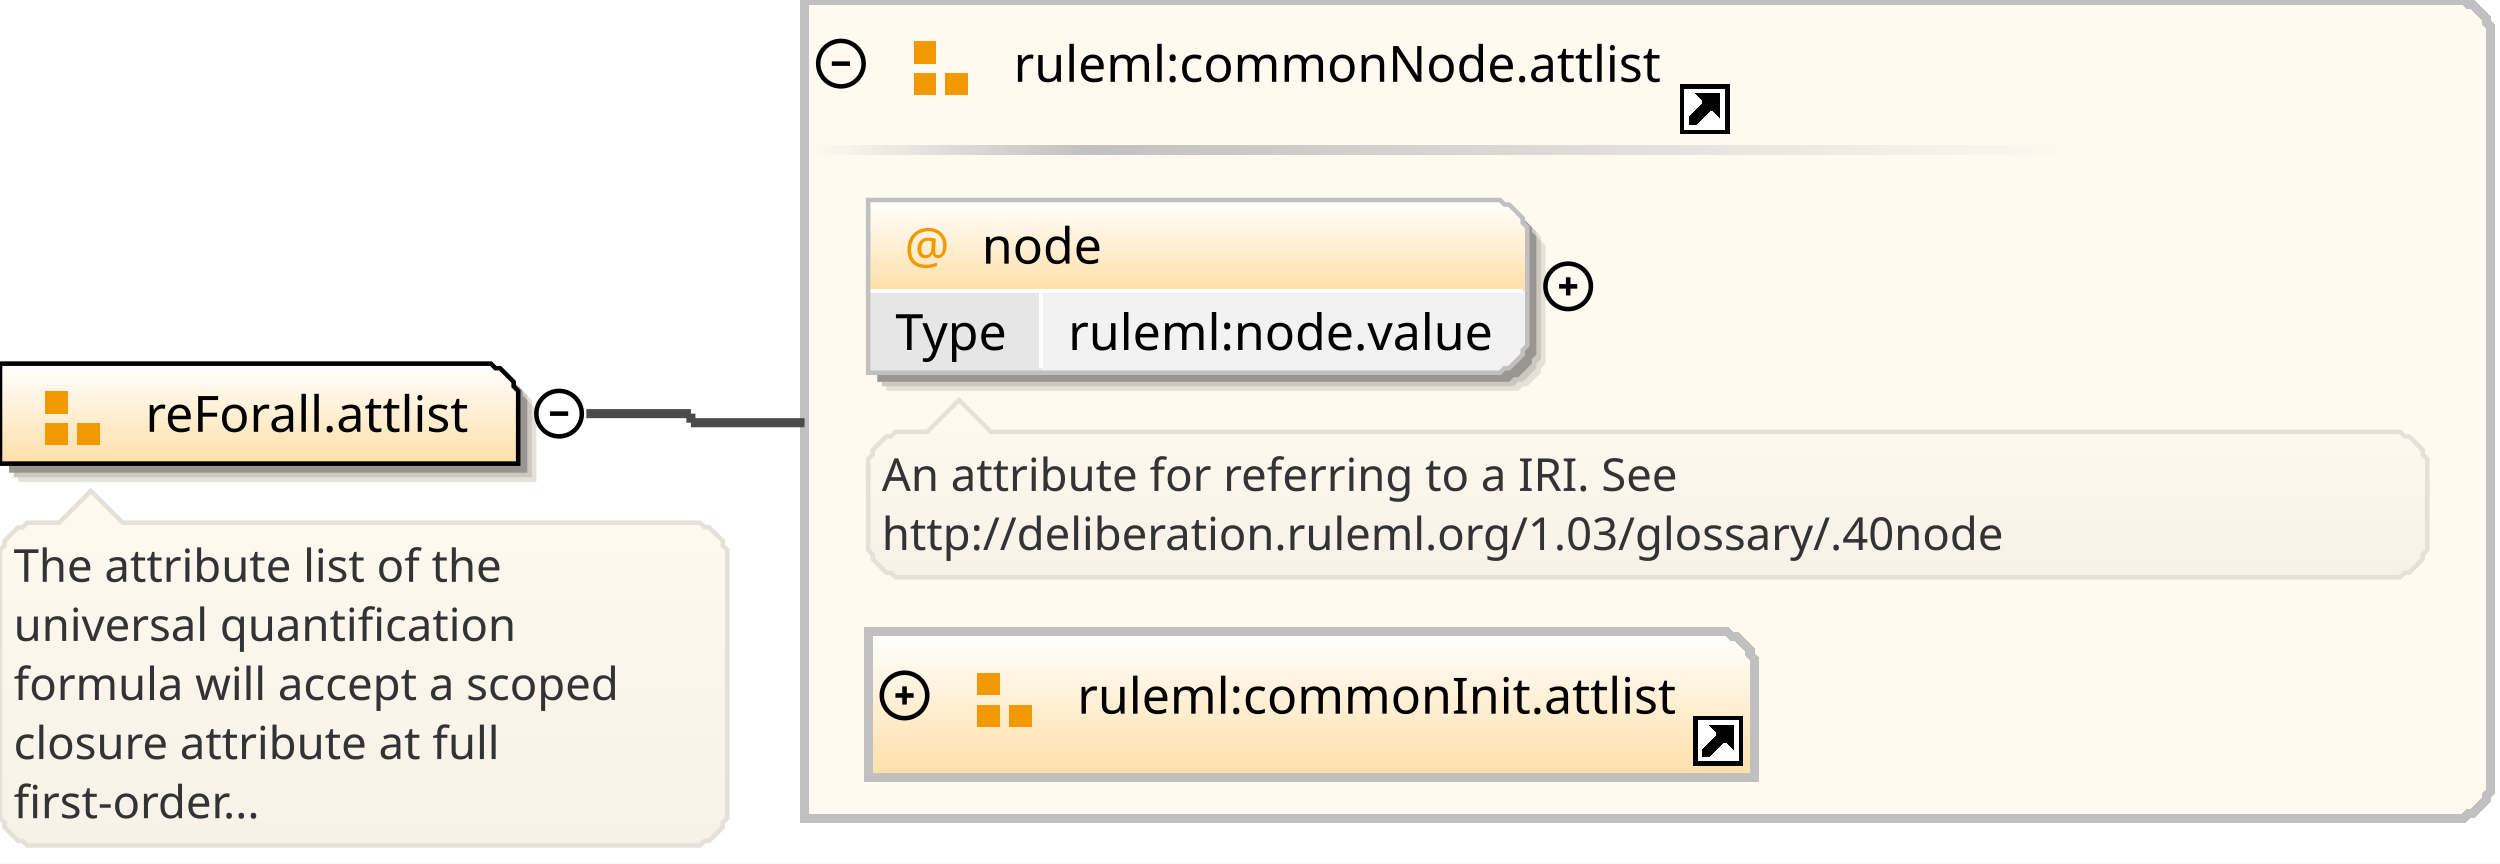
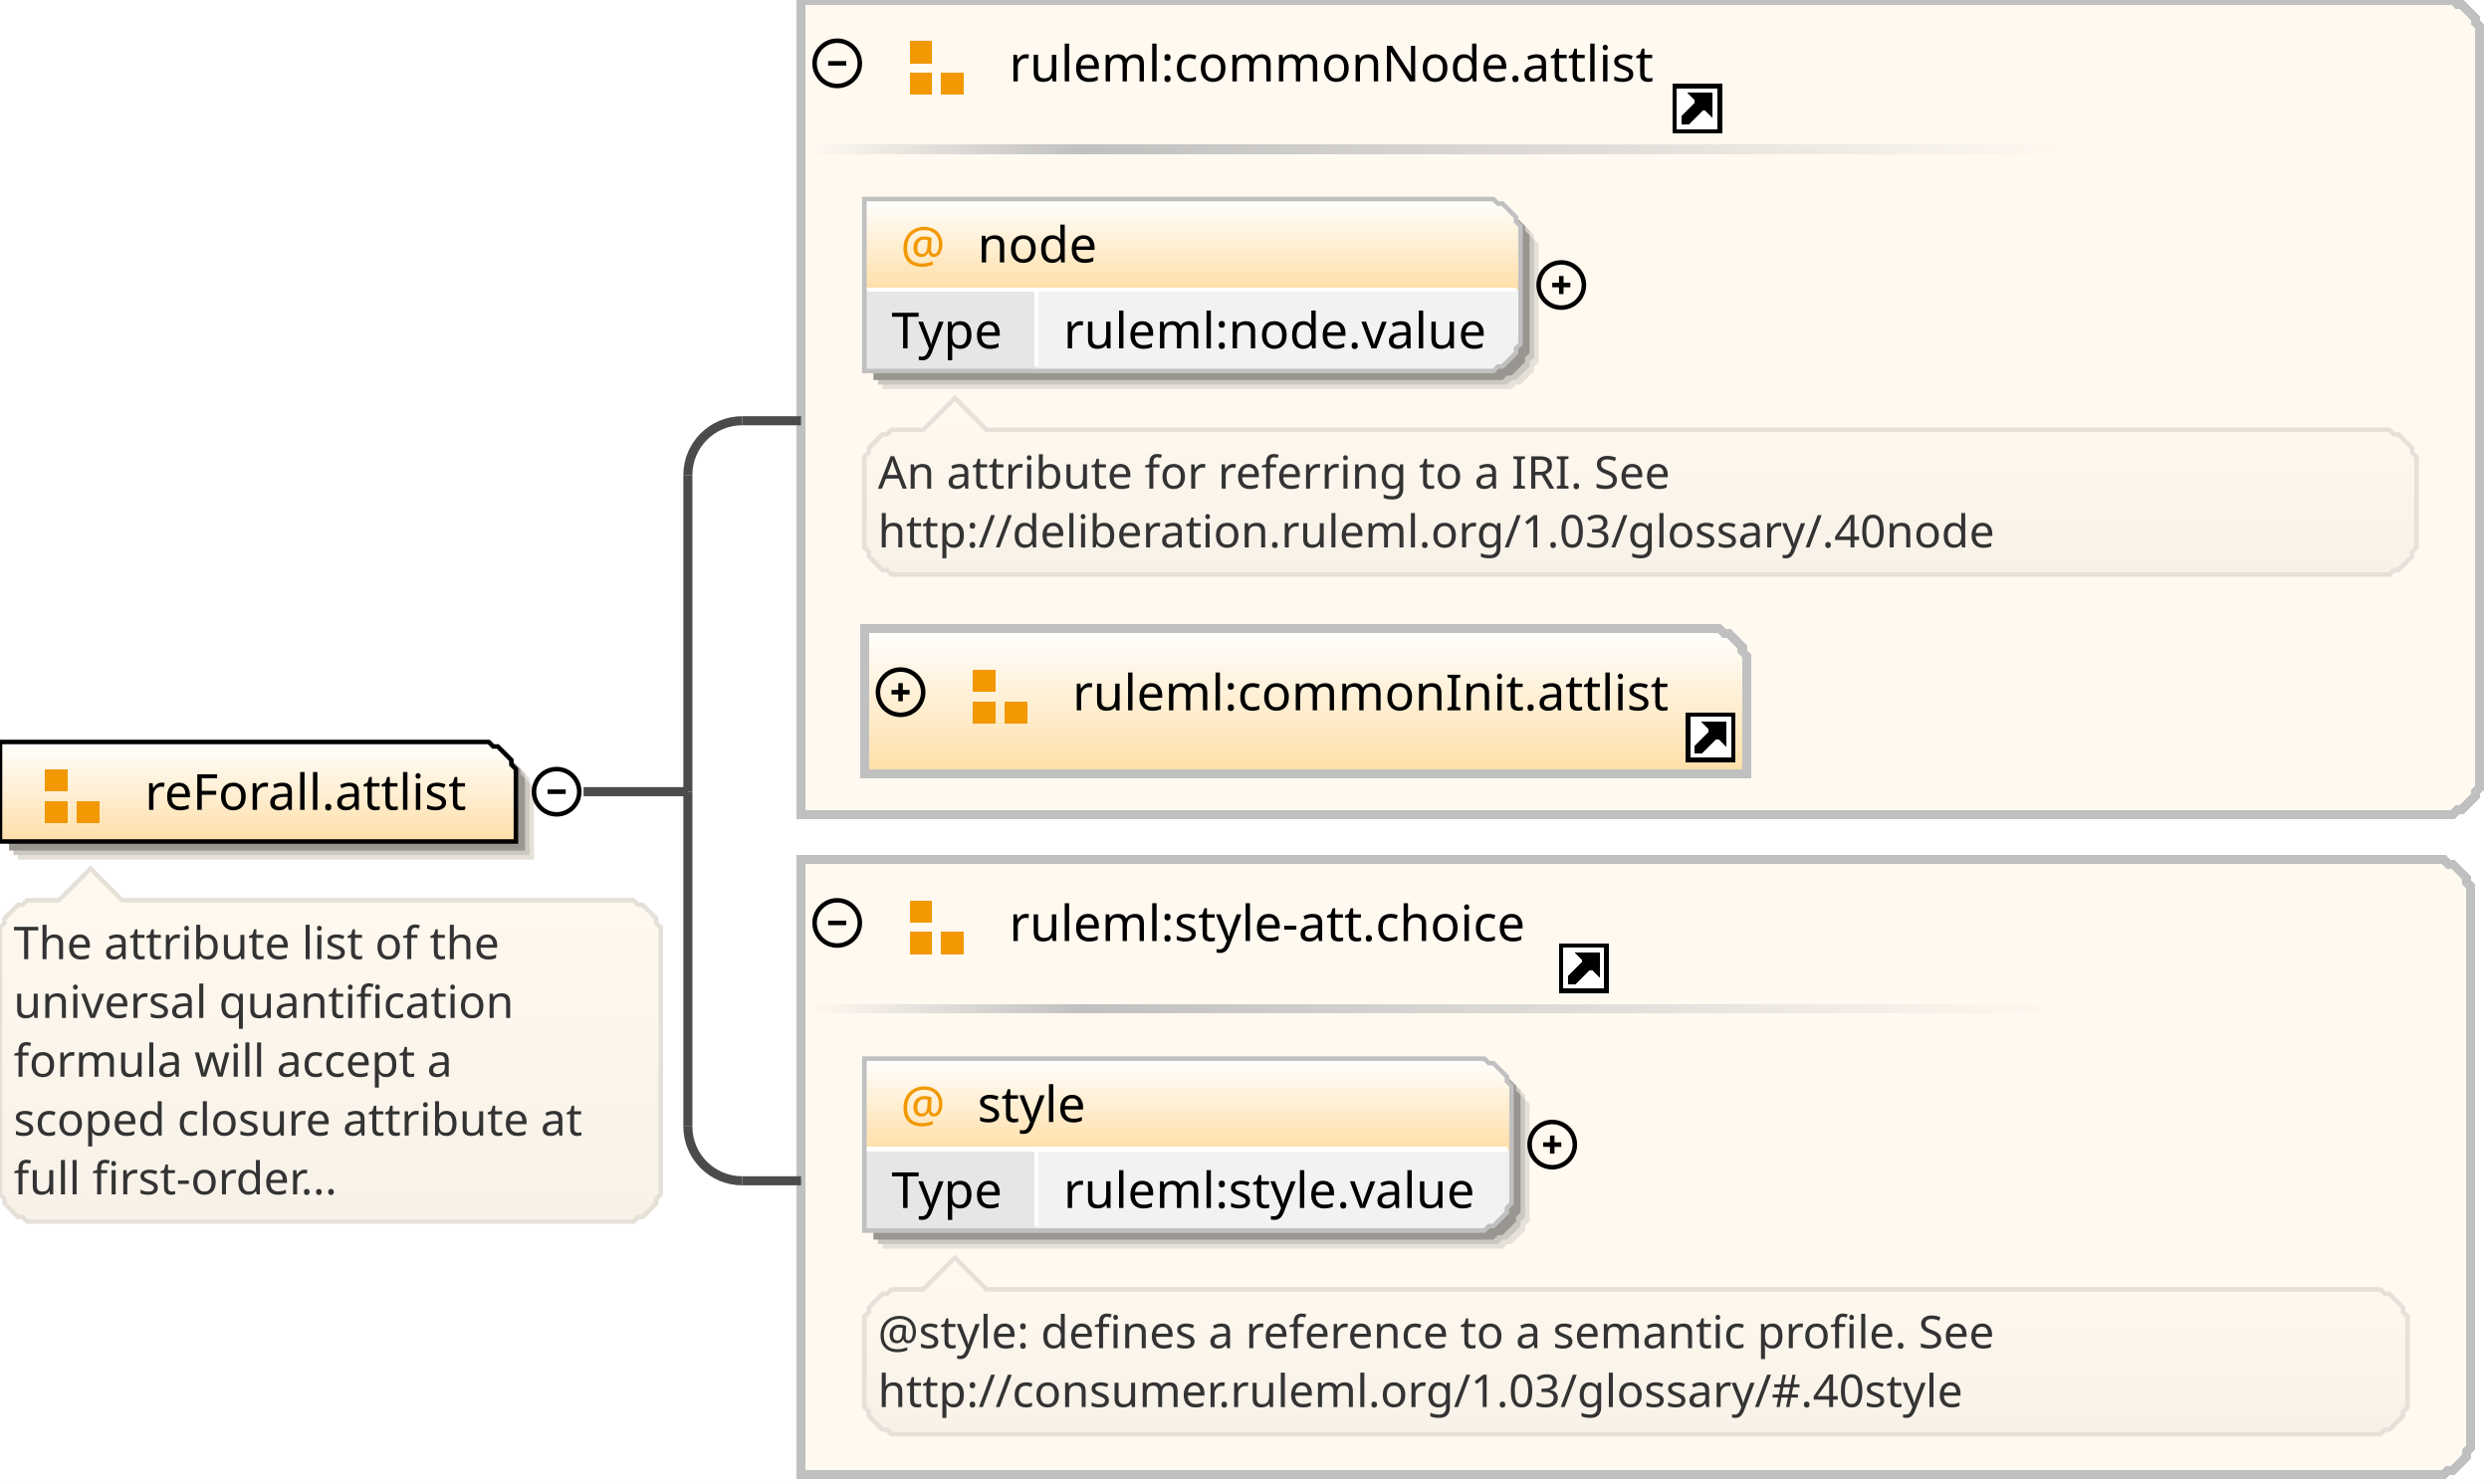
- <svg xmlns="http://www.w3.org/2000/svg" color-interpolation="auto" color-rendering="auto" fill="black" fill-opacity="1" font-family="'Dialog'" font-size="12" font-style="normal" font-weight="normal" height="190" image-rendering="auto" shape-rendering="auto" stroke="black" stroke-dasharray="none" stroke-dashoffset="0" stroke-linecap="square" stroke-linejoin="miter" stroke-miterlimit="10" stroke-opacity="1" stroke-width="1" text-rendering="auto" width="550">
+ <svg xmlns="http://www.w3.org/2000/svg" color-interpolation="auto" color-rendering="auto" fill="black" fill-opacity="1" font-family="'Dialog'" font-size="12" font-style="normal" font-weight="normal" height="328" image-rendering="auto" shape-rendering="auto" stroke="black" stroke-dasharray="none" stroke-dashoffset="0" stroke-linecap="square" stroke-linejoin="miter" stroke-miterlimit="10" stroke-opacity="1" stroke-width="1" text-rendering="auto" width="550">
  <defs id="genericDefs" />
  <g>
    <defs id="defs1">
-       <linearGradient gradientUnits="userSpaceOnUse" id="linearGradient1" spreadMethod="pad" x1="0" x2="0" y1="80" y2="102">
+       <linearGradient gradientUnits="userSpaceOnUse" id="linearGradient1" spreadMethod="pad" x1="0" x2="0" y1="164" y2="186">
        <stop offset="0%" stop-color="white" stop-opacity="1" />
        <stop offset="100%" stop-color="rgb(255,223,168)" stop-opacity="1" />
      </linearGradient>
      <linearGradient gradientUnits="userSpaceOnUse" id="linearGradient2" spreadMethod="pad" x1="239" x2="458" y1="32" y2="32">
        <stop offset="0%" stop-color="silver" stop-opacity="1" />
        <stop offset="100%" stop-color="rgb(255,249,240)" stop-opacity="1" />
      </linearGradient>
      <linearGradient gradientUnits="userSpaceOnUse" id="linearGradient3" spreadMethod="pad" x1="179" x2="239" y1="32" y2="32">
        <stop offset="0%" stop-color="rgb(255,249,240)" stop-opacity="1" />
        <stop offset="100%" stop-color="silver" stop-opacity="1" />
      </linearGradient>
      <linearGradient gradientUnits="userSpaceOnUse" id="linearGradient4" spreadMethod="pad" x1="191" x2="191" y1="44" y2="64">
        <stop offset="0%" stop-color="white" stop-opacity="1" />
        <stop offset="100%" stop-color="rgb(255,223,168)" stop-opacity="1" />
      </linearGradient>
      <linearGradient gradientUnits="userSpaceOnUse" id="linearGradient5" spreadMethod="pad" x1="191" x2="191" y1="88" y2="127">
        <stop offset="0%" stop-color="rgb(255,249,240)" stop-opacity="1" />
        <stop offset="100%" stop-color="rgb(247,241,232)" stop-opacity="1" />
      </linearGradient>
      <linearGradient gradientUnits="userSpaceOnUse" id="linearGradient6" spreadMethod="pad" x1="191" x2="191" y1="139" y2="171">
        <stop offset="0%" stop-color="white" stop-opacity="1" />
        <stop offset="100%" stop-color="rgb(255,223,168)" stop-opacity="1" />
      </linearGradient>
-       <linearGradient gradientUnits="userSpaceOnUse" id="linearGradient7" spreadMethod="pad" x1="0" x2="0" y1="108" y2="186">
+       <linearGradient gradientUnits="userSpaceOnUse" id="linearGradient7" spreadMethod="pad" x1="239" x2="456" y1="222" y2="222">
+         <stop offset="0%" stop-color="silver" stop-opacity="1" />
+         <stop offset="100%" stop-color="rgb(255,249,240)" stop-opacity="1" />
+       </linearGradient>
+       <linearGradient gradientUnits="userSpaceOnUse" id="linearGradient8" spreadMethod="pad" x1="179" x2="239" y1="222" y2="222">
+         <stop offset="0%" stop-color="rgb(255,249,240)" stop-opacity="1" />
+         <stop offset="100%" stop-color="silver" stop-opacity="1" />
+       </linearGradient>
+       <linearGradient gradientUnits="userSpaceOnUse" id="linearGradient9" spreadMethod="pad" x1="191" x2="191" y1="234" y2="254">
+         <stop offset="0%" stop-color="white" stop-opacity="1" />
+         <stop offset="100%" stop-color="rgb(255,223,168)" stop-opacity="1" />
+       </linearGradient>
+       <linearGradient gradientUnits="userSpaceOnUse" id="linearGradient10" spreadMethod="pad" x1="191" x2="191" y1="278" y2="317">
+         <stop offset="0%" stop-color="rgb(255,249,240)" stop-opacity="1" />
+         <stop offset="100%" stop-color="rgb(247,241,232)" stop-opacity="1" />
+       </linearGradient>
+       <linearGradient gradientUnits="userSpaceOnUse" id="linearGradient11" spreadMethod="pad" x1="0" x2="0" y1="192" y2="270">
        <stop offset="0%" stop-color="rgb(255,249,240)" stop-opacity="1" />
        <stop offset="100%" stop-color="rgb(247,241,232)" stop-opacity="1" />
      </linearGradient>
      <clipPath clipPathUnits="userSpaceOnUse" id="clipPath1">
-         <path d="M0 0 L550 0 L550 190 L0 190 L0 0 Z" />
+         <path d="M0 0 L550 0 L550 328 L0 328 L0 0 Z" />
      </clipPath>
    </defs>
    <g fill="white" stroke="white" text-rendering="geometricPrecision">
-       <rect clip-path="url(#clipPath1)" height="190" stroke="none" width="550" x="0" y="0" />
+       <rect clip-path="url(#clipPath1)" height="328" stroke="none" width="550" x="0" y="0" />
    </g>
    <g fill="rgb(229,224,216)" font-family="sans-serif" font-size="11" stroke="rgb(229,224,216)" text-rendering="geometricPrecision">
-       <polygon clip-path="url(#clipPath1)" points=" 4 84 112 84 113 85 114 85 115 86 116 87 117 88 117 89 118 90 118 106 4 106" stroke="none" />
-       <polygon clip-path="url(#clipPath1)" fill="rgb(204,199,192)" points=" 3 83 111 83 112 84 113 84 114 85 115 86 116 87 116 88 117 89 117 105 3 105" stroke="none" />
-       <polygon clip-path="url(#clipPath1)" fill="rgb(153,149,144)" points=" 2 82 110 82 111 83 112 83 113 84 114 85 115 86 115 87 116 88 116 104 2 104" stroke="none" />
-       <polygon clip-path="url(#clipPath1)" fill="url(#linearGradient1)" points=" 0 80 108 80 109 81 110 81 111 82 112 83 113 84 113 85 114 86 114 102 0 102" shape-rendering="crispEdges" stroke="none" />
-       <polygon clip-path="url(#clipPath1)" fill="none" points=" 0 80 108 80 109 81 110 81 111 82 112 83 113 84 113 85 114 86 114 102 0 102" stroke="black" stroke-linecap="butt" />
+       <polygon clip-path="url(#clipPath1)" points=" 4 168 112 168 113 169 114 169 115 170 116 171 117 172 117 173 118 174 118 190 4 190" stroke="none" />
+       <polygon clip-path="url(#clipPath1)" fill="rgb(204,199,192)" points=" 3 167 111 167 112 168 113 168 114 169 115 170 116 171 116 172 117 173 117 189 3 189" stroke="none" />
+       <polygon clip-path="url(#clipPath1)" fill="rgb(153,149,144)" points=" 2 166 110 166 111 167 112 167 113 168 114 169 115 170 115 171 116 172 116 188 2 188" stroke="none" />
+       <polygon clip-path="url(#clipPath1)" fill="url(#linearGradient1)" points=" 0 164 108 164 109 165 110 165 111 166 112 167 113 168 113 169 114 170 114 186 0 186" shape-rendering="crispEdges" stroke="none" />
+       <polygon clip-path="url(#clipPath1)" fill="none" points=" 0 164 108 164 109 165 110 165 111 166 112 167 113 168 113 169 114 170 114 186 0 186" stroke="black" stroke-linecap="butt" />
    </g>
    <g fill="rgb(242,152,0)" font-family="sans-serif" font-size="11" shape-rendering="crispEdges" stroke="rgb(242,152,0)" stroke-linecap="butt" text-rendering="geometricPrecision">
-       <rect clip-path="url(#clipPath1)" height="5" stroke="none" width="5" x="10" y="86" />
-       <rect clip-path="url(#clipPath1)" height="5" stroke="none" width="5" x="10" y="93" />
-       <rect clip-path="url(#clipPath1)" height="5" stroke="none" width="5" x="17" y="93" />
-       <text clip-path="url(#clipPath1)" fill="black" stroke="none" x="32" xml:space="preserve" y="95">reForall.attlist</text>
-       <circle clip-path="url(#clipPath1)" cx="123" cy="91" fill="none" r="5" shape-rendering="auto" stroke="black" />
-       <line clip-path="url(#clipPath1)" fill="none" shape-rendering="auto" stroke="black" x1="121" x2="125" y1="91" y2="91" />
+       <rect clip-path="url(#clipPath1)" height="5" stroke="none" width="5" x="10" y="170" />
+       <rect clip-path="url(#clipPath1)" height="5" stroke="none" width="5" x="10" y="177" />
+       <rect clip-path="url(#clipPath1)" height="5" stroke="none" width="5" x="17" y="177" />
+       <text clip-path="url(#clipPath1)" fill="black" stroke="none" x="32" xml:space="preserve" y="179">reForall.attlist</text>
+       <circle clip-path="url(#clipPath1)" cx="123" cy="175" fill="none" r="5" shape-rendering="auto" stroke="black" />
+       <line clip-path="url(#clipPath1)" fill="none" shape-rendering="auto" stroke="black" x1="121" x2="125" y1="175" y2="175" />
      <polygon clip-path="url(#clipPath1)" fill="rgb(255,249,240)" points=" 177 0 542 0 543 1 544 1 545 2 546 3 547 4 547 5 548 6 548 174 547 175 547 176 546 177 545 178 544 179 543 179 542 180 177 180" stroke="none" stroke-width="2" />
      <polygon clip-path="url(#clipPath1)" fill="none" points=" 177 0 542 0 543 1 544 1 545 2 546 3 547 4 547 5 548 6 548 174 547 175 547 176 546 177 545 178 544 179 543 179 542 180 177 180" stroke="silver" stroke-width="2" />
      <rect clip-path="url(#clipPath1)" fill="url(#linearGradient2)" height="2" stroke="none" stroke-width="2" width="219" x="239" y="32" />
      <rect clip-path="url(#clipPath1)" fill="url(#linearGradient3)" height="2" stroke="none" stroke-width="2" width="60" x="179" y="32" />
      <rect clip-path="url(#clipPath1)" height="5" stroke="none" width="5" x="201" y="9" />
      <rect clip-path="url(#clipPath1)" height="5" stroke="none" width="5" x="201" y="16" />
      <rect clip-path="url(#clipPath1)" height="5" stroke="none" width="5" x="208" y="16" />
      <text clip-path="url(#clipPath1)" fill="black" stroke="none" x="223" xml:space="preserve" y="18">ruleml:commonNode.attlist</text>
      <rect clip-path="url(#clipPath1)" fill="white" height="10" stroke="none" width="10" x="370" y="19" />
      <polygon clip-path="url(#clipPath1)" fill="none" points=" 372 27 372 26 375 23 375 22 374 21 378 21 378 25 377 24 376 24 373 27" stroke="black" />
      <polygon clip-path="url(#clipPath1)" fill="black" points=" 372 27 372 26 375 23 375 22 374 21 378 21 378 25 377 24 376 24 373 27" stroke="none" />
      <rect clip-path="url(#clipPath1)" fill="none" height="10" stroke="black" width="10" x="370" y="19" />
      <circle clip-path="url(#clipPath1)" cx="185" cy="14" fill="none" r="5" shape-rendering="auto" stroke="black" />
      <line clip-path="url(#clipPath1)" fill="none" shape-rendering="auto" stroke="black" x1="183" x2="187" y1="14" y2="14" />
      <polygon clip-path="url(#clipPath1)" fill="rgb(229,224,216)" points=" 195 48 334 48 335 49 336 49 337 50 338 51 339 52 339 53 340 54 340 80 339 81 339 82 338 83 337 84 336 85 335 85 334 86 195 86" shape-rendering="auto" stroke="none" />
      <polygon clip-path="url(#clipPath1)" fill="rgb(204,199,192)" points=" 194 47 333 47 334 48 335 48 336 49 337 50 338 51 338 52 339 53 339 79 338 80 338 81 337 82 336 83 335 84 334 84 333 85 194 85" shape-rendering="auto" stroke="none" />
      <polygon clip-path="url(#clipPath1)" fill="rgb(153,149,144)" points=" 193 46 332 46 333 47 334 47 335 48 336 49 337 50 337 51 338 52 338 78 337 79 337 80 336 81 335 82 334 83 333 83 332 84 193 84" shape-rendering="auto" stroke="none" />
      <polygon clip-path="url(#clipPath1)" fill="url(#linearGradient4)" points=" 191 44 330 44 331 45 332 45 333 46 334 47 335 48 335 49 336 50 336 64 335 64 335 64 334 64 333 64 332 64 331 64 330 64 191 64" stroke="none" />
      <polygon clip-path="url(#clipPath1)" fill="rgb(230,230,230)" points=" 191 64 229 64 229 64 229 64 229 64 229 64 229 64 229 64 229 64 229 76 229 77 229 78 229 79 229 80 229 81 229 81 229 82 191 82" stroke="none" />
      <polygon clip-path="url(#clipPath1)" fill="rgb(242,242,242)" points=" 229 64 330 64 331 64 332 64 333 64 334 64 335 64 335 64 336 64 336 76 335 77 335 78 334 79 333 80 332 81 331 81 330 82 229 82" stroke="none" />
      <line clip-path="url(#clipPath1)" fill="none" stroke="white" x1="191" x2="335" y1="64" y2="64" />
      <text clip-path="url(#clipPath1)" fill="black" stroke="none" x="197" xml:space="preserve" y="77">Type</text>
      <text clip-path="url(#clipPath1)" fill="black" stroke="none" x="235" xml:space="preserve" y="77">ruleml:node.value</text>
      <line clip-path="url(#clipPath1)" fill="none" stroke="white" x1="229" x2="229" y1="64" y2="81" />
      <polygon clip-path="url(#clipPath1)" fill="none" points=" 191 44 330 44 331 45 332 45 333 46 334 47 335 48 335 49 336 50 336 76 335 77 335 78 334 79 333 80 332 81 331 81 330 82 191 82" shape-rendering="auto" stroke="silver" />
      <text clip-path="url(#clipPath1)" stroke="none" x="199" xml:space="preserve" y="58">@</text>
      <text clip-path="url(#clipPath1)" fill="black" stroke="none" x="216" xml:space="preserve" y="58">node</text>
      <circle clip-path="url(#clipPath1)" cx="345" cy="63" fill="none" r="5" shape-rendering="auto" stroke="black" />
      <line clip-path="url(#clipPath1)" fill="none" shape-rendering="auto" stroke="black" x1="343" x2="347" y1="63" y2="63" />
      <line clip-path="url(#clipPath1)" fill="none" shape-rendering="auto" stroke="black" x1="345" x2="345" y1="61" y2="65" />
      <polygon clip-path="url(#clipPath1)" fill="url(#linearGradient5)" points=" 191 101 192 100 192 99 193 98 194 97 195 96 196 96 197 95 204 95 211 88 218 95 528 95 529 96 530 96 531 97 532 98 533 99 533 100 534 101 534 121 533 122 533 123 532 124 531 125 530 126 529 126 528 127 197 127 196 126 195 126 194 125 193 124 192 123 192 122 191 121" stroke="none" />
      <polygon clip-path="url(#clipPath1)" fill="none" points=" 191 101 192 100 192 99 193 98 194 97 195 96 196 96 197 95 204 95 211 88 218 95 528 95 529 96 530 96 531 97 532 98 533 99 533 100 534 101 534 121 533 122 533 123 532 124 531 125 530 126 529 126 528 127 197 127 196 126 195 126 194 125 193 124 192 123 192 122 191 121" shape-rendering="auto" stroke="rgb(229,224,216)" />
      <text clip-path="url(#clipPath1)" fill="rgb(51,51,51)" font-size="10" stroke="none" x="194" xml:space="preserve" y="108">An attribute for referring to a IRI. See </text>
      <text clip-path="url(#clipPath1)" fill="rgb(51,51,51)" font-size="10" stroke="none" x="194" xml:space="preserve" y="121">http://deliberation.ruleml.org/1.03/glossary/.40node</text>
      <polygon clip-path="url(#clipPath1)" fill="url(#linearGradient6)" points=" 191 139 380 139 381 140 382 140 383 141 384 142 385 143 385 144 386 145 386 171 191 171" stroke="none" stroke-width="2" />
      <polygon clip-path="url(#clipPath1)" fill="none" points=" 191 139 380 139 381 140 382 140 383 141 384 142 385 143 385 144 386 145 386 171 191 171" stroke="silver" stroke-width="2" />
      <rect clip-path="url(#clipPath1)" height="5" stroke="none" width="5" x="215" y="148" />
      <rect clip-path="url(#clipPath1)" height="5" stroke="none" width="5" x="215" y="155" />
      <rect clip-path="url(#clipPath1)" height="5" stroke="none" width="5" x="222" y="155" />
      <text clip-path="url(#clipPath1)" fill="black" stroke="none" x="237" xml:space="preserve" y="157">ruleml:commonInit.attlist</text>
      <rect clip-path="url(#clipPath1)" fill="white" height="10" stroke="none" width="10" x="373" y="158" />
      <polygon clip-path="url(#clipPath1)" fill="none" points=" 375 166 375 165 378 162 378 161 377 160 381 160 381 164 380 163 379 163 376 166" stroke="black" />
      <polygon clip-path="url(#clipPath1)" fill="black" points=" 375 166 375 165 378 162 378 161 377 160 381 160 381 164 380 163 379 163 376 166" stroke="none" />
      <rect clip-path="url(#clipPath1)" fill="none" height="10" stroke="black" width="10" x="373" y="158" />
      <circle clip-path="url(#clipPath1)" cx="199" cy="153" fill="none" r="5" shape-rendering="auto" stroke="black" />
      <line clip-path="url(#clipPath1)" fill="none" shape-rendering="auto" stroke="black" x1="197" x2="201" y1="153" y2="153" />
      <line clip-path="url(#clipPath1)" fill="none" shape-rendering="auto" stroke="black" x1="199" x2="199" y1="151" y2="155" />
    </g>
    <g fill="rgb(75,75,75)" font-family="sans-serif" font-size="11" stroke="rgb(75,75,75)" stroke-linecap="butt" stroke-width="2" text-rendering="geometricPrecision">
-       <line clip-path="url(#clipPath1)" fill="none" x1="129" x2="152" y1="91" y2="91" />
-       <line clip-path="url(#clipPath1)" fill="none" x1="152" x2="152" y1="91" y2="93" />
-       <line clip-path="url(#clipPath1)" fill="none" x1="152" x2="177" y1="93" y2="93" />
+       <line clip-path="url(#clipPath1)" fill="none" x1="129" x2="152" y1="175" y2="175" />
+       <line clip-path="url(#clipPath1)" fill="none" x1="152" x2="152" y1="105" y2="175" />
+       <line clip-path="url(#clipPath1)" fill="none" x1="164" x2="177" y1="93" y2="93" />
+       <path clip-path="url(#clipPath1)" d="M152 105 A12 12 0 0 1 164 93" fill="none" />
+       <polygon clip-path="url(#clipPath1)" fill="rgb(255,249,240)" points=" 177 190 540 190 541 191 542 191 543 192 544 193 545 194 545 195 546 196 546 320 545 321 545 322 544 323 543 324 542 325 541 325 540 326 177 326" shape-rendering="crispEdges" stroke="none" />
+       <polygon clip-path="url(#clipPath1)" fill="none" points=" 177 190 540 190 541 191 542 191 543 192 544 193 545 194 545 195 546 196 546 320 545 321 545 322 544 323 543 324 542 325 541 325 540 326 177 326" shape-rendering="crispEdges" stroke="silver" />
+       <rect clip-path="url(#clipPath1)" fill="url(#linearGradient7)" height="2" shape-rendering="crispEdges" stroke="none" width="217" x="239" y="222" />
+       <rect clip-path="url(#clipPath1)" fill="url(#linearGradient8)" height="2" shape-rendering="crispEdges" stroke="none" width="60" x="179" y="222" />
    </g>
-     <g fill="url(#linearGradient7)" font-family="sans-serif" font-size="11" shape-rendering="crispEdges" stroke="url(#linearGradient7)" stroke-linecap="butt" text-rendering="geometricPrecision">
-       <polygon clip-path="url(#clipPath1)" points=" 0 121 1 120 1 119 2 118 3 117 4 116 5 116 6 115 13 115 20 108 27 115 154 115 155 116 156 116 157 117 158 118 159 119 159 120 160 121 160 180 159 181 159 182 158 183 157 184 156 185 155 185 154 186 6 186 5 185 4 185 3 184 2 183 1 182 1 181 0 180" stroke="none" />
-       <polygon clip-path="url(#clipPath1)" fill="none" points=" 0 121 1 120 1 119 2 118 3 117 4 116 5 116 6 115 13 115 20 108 27 115 154 115 155 116 156 116 157 117 158 118 159 119 159 120 160 121 160 180 159 181 159 182 158 183 157 184 156 185 155 185 154 186 6 186 5 185 4 185 3 184 2 183 1 182 1 181 0 180" shape-rendering="auto" stroke="rgb(229,224,216)" />
-       <text clip-path="url(#clipPath1)" fill="rgb(51,51,51)" font-size="10" stroke="none" x="3" xml:space="preserve" y="128">The attribute list of the </text>
-       <text clip-path="url(#clipPath1)" fill="rgb(51,51,51)" font-size="10" stroke="none" x="3" xml:space="preserve" y="141">universal quantification </text>
-       <text clip-path="url(#clipPath1)" fill="rgb(51,51,51)" font-size="10" stroke="none" x="3" xml:space="preserve" y="154">formula will accept a scoped </text>
-       <text clip-path="url(#clipPath1)" fill="rgb(51,51,51)" font-size="10" stroke="none" x="3" xml:space="preserve" y="167">closure attribute at full </text>
-       <text clip-path="url(#clipPath1)" fill="rgb(51,51,51)" font-size="10" stroke="none" x="3" xml:space="preserve" y="180">first-order...</text>
+     <g fill="rgb(242,152,0)" font-family="sans-serif" font-size="11" shape-rendering="crispEdges" stroke="rgb(242,152,0)" stroke-linecap="butt" text-rendering="geometricPrecision">
+       <rect clip-path="url(#clipPath1)" height="5" stroke="none" width="5" x="201" y="199" />
+       <rect clip-path="url(#clipPath1)" height="5" stroke="none" width="5" x="201" y="206" />
+       <rect clip-path="url(#clipPath1)" height="5" stroke="none" width="5" x="208" y="206" />
+       <text clip-path="url(#clipPath1)" fill="black" stroke="none" x="223" xml:space="preserve" y="208">ruleml:style-att.choice</text>
+       <rect clip-path="url(#clipPath1)" fill="white" height="10" stroke="none" width="10" x="345" y="209" />
+       <polygon clip-path="url(#clipPath1)" fill="none" points=" 347 217 347 216 350 213 350 212 349 211 353 211 353 215 352 214 351 214 348 217" stroke="black" />
+       <polygon clip-path="url(#clipPath1)" fill="black" points=" 347 217 347 216 350 213 350 212 349 211 353 211 353 215 352 214 351 214 348 217" stroke="none" />
+       <rect clip-path="url(#clipPath1)" fill="none" height="10" stroke="black" width="10" x="345" y="209" />
+       <circle clip-path="url(#clipPath1)" cx="185" cy="204" fill="none" r="5" shape-rendering="auto" stroke="black" />
+       <line clip-path="url(#clipPath1)" fill="none" shape-rendering="auto" stroke="black" x1="183" x2="187" y1="204" y2="204" />
+       <polygon clip-path="url(#clipPath1)" fill="rgb(229,224,216)" points=" 195 238 332 238 333 239 334 239 335 240 336 241 337 242 337 243 338 244 338 270 337 271 337 272 336 273 335 274 334 275 333 275 332 276 195 276" shape-rendering="auto" stroke="none" />
+       <polygon clip-path="url(#clipPath1)" fill="rgb(204,199,192)" points=" 194 237 331 237 332 238 333 238 334 239 335 240 336 241 336 242 337 243 337 269 336 270 336 271 335 272 334 273 333 274 332 274 331 275 194 275" shape-rendering="auto" stroke="none" />
+       <polygon clip-path="url(#clipPath1)" fill="rgb(153,149,144)" points=" 193 236 330 236 331 237 332 237 333 238 334 239 335 240 335 241 336 242 336 268 335 269 335 270 334 271 333 272 332 273 331 273 330 274 193 274" shape-rendering="auto" stroke="none" />
+       <polygon clip-path="url(#clipPath1)" fill="url(#linearGradient9)" points=" 191 234 328 234 329 235 330 235 331 236 332 237 333 238 333 239 334 240 334 254 333 254 333 254 332 254 331 254 330 254 329 254 328 254 191 254" stroke="none" />
+       <polygon clip-path="url(#clipPath1)" fill="rgb(230,230,230)" points=" 191 254 229 254 229 254 229 254 229 254 229 254 229 254 229 254 229 254 229 266 229 267 229 268 229 269 229 270 229 271 229 271 229 272 191 272" stroke="none" />
+       <polygon clip-path="url(#clipPath1)" fill="rgb(242,242,242)" points=" 229 254 328 254 329 254 330 254 331 254 332 254 333 254 333 254 334 254 334 266 333 267 333 268 332 269 331 270 330 271 329 271 328 272 229 272" stroke="none" />
+       <line clip-path="url(#clipPath1)" fill="none" stroke="white" x1="191" x2="333" y1="254" y2="254" />
+       <text clip-path="url(#clipPath1)" fill="black" stroke="none" x="197" xml:space="preserve" y="267">Type</text>
+       <text clip-path="url(#clipPath1)" fill="black" stroke="none" x="235" xml:space="preserve" y="267">ruleml:style.value</text>
+       <line clip-path="url(#clipPath1)" fill="none" stroke="white" x1="229" x2="229" y1="254" y2="271" />
+       <polygon clip-path="url(#clipPath1)" fill="none" points=" 191 234 328 234 329 235 330 235 331 236 332 237 333 238 333 239 334 240 334 266 333 267 333 268 332 269 331 270 330 271 329 271 328 272 191 272" shape-rendering="auto" stroke="silver" />
+       <text clip-path="url(#clipPath1)" stroke="none" x="199" xml:space="preserve" y="248">@</text>
+       <text clip-path="url(#clipPath1)" fill="black" stroke="none" x="216" xml:space="preserve" y="248">style</text>
+       <circle clip-path="url(#clipPath1)" cx="343" cy="253" fill="none" r="5" shape-rendering="auto" stroke="black" />
+       <line clip-path="url(#clipPath1)" fill="none" shape-rendering="auto" stroke="black" x1="341" x2="345" y1="253" y2="253" />
+       <line clip-path="url(#clipPath1)" fill="none" shape-rendering="auto" stroke="black" x1="343" x2="343" y1="251" y2="255" />
+       <polygon clip-path="url(#clipPath1)" fill="url(#linearGradient10)" points=" 191 291 192 290 192 289 193 288 194 287 195 286 196 286 197 285 204 285 211 278 218 285 526 285 527 286 528 286 529 287 530 288 531 289 531 290 532 291 532 311 531 312 531 313 530 314 529 315 528 316 527 316 526 317 197 317 196 316 195 316 194 315 193 314 192 313 192 312 191 311" stroke="none" />
+       <polygon clip-path="url(#clipPath1)" fill="none" points=" 191 291 192 290 192 289 193 288 194 287 195 286 196 286 197 285 204 285 211 278 218 285 526 285 527 286 528 286 529 287 530 288 531 289 531 290 532 291 532 311 531 312 531 313 530 314 529 315 528 316 527 316 526 317 197 317 196 316 195 316 194 315 193 314 192 313 192 312 191 311" shape-rendering="auto" stroke="rgb(229,224,216)" />
+       <text clip-path="url(#clipPath1)" fill="rgb(51,51,51)" font-size="10" stroke="none" x="194" xml:space="preserve" y="298">@style: defines a reference to a semantic profile. See </text>
+       <text clip-path="url(#clipPath1)" fill="rgb(51,51,51)" font-size="10" stroke="none" x="194" xml:space="preserve" y="311">http://consumer.ruleml.org/1.03/glossary/#.40style</text>
+     </g>
+     <g fill="rgb(75,75,75)" font-family="sans-serif" font-size="11" stroke="rgb(75,75,75)" stroke-linecap="butt" stroke-width="2" text-rendering="geometricPrecision">
+       <line clip-path="url(#clipPath1)" fill="none" x1="129" x2="152" y1="175" y2="175" />
+       <line clip-path="url(#clipPath1)" fill="none" x1="152" x2="152" y1="175" y2="249" />
+       <line clip-path="url(#clipPath1)" fill="none" x1="164" x2="177" y1="261" y2="261" />
+       <path clip-path="url(#clipPath1)" d="M152 249 A12 12 0 0 0 164 261" fill="none" />
+     </g>
+     <g fill="url(#linearGradient11)" font-family="sans-serif" font-size="11" shape-rendering="crispEdges" stroke="url(#linearGradient11)" stroke-linecap="butt" text-rendering="geometricPrecision">
+       <polygon clip-path="url(#clipPath1)" points=" 0 205 1 204 1 203 2 202 3 201 4 200 5 200 6 199 13 199 20 192 27 199 140 199 141 200 142 200 143 201 144 202 145 203 145 204 146 205 146 264 145 265 145 266 144 267 143 268 142 269 141 269 140 270 6 270 5 269 4 269 3 268 2 267 1 266 1 265 0 264" stroke="none" />
+       <polygon clip-path="url(#clipPath1)" fill="none" points=" 0 205 1 204 1 203 2 202 3 201 4 200 5 200 6 199 13 199 20 192 27 199 140 199 141 200 142 200 143 201 144 202 145 203 145 204 146 205 146 264 145 265 145 266 144 267 143 268 142 269 141 269 140 270 6 270 5 269 4 269 3 268 2 267 1 266 1 265 0 264" shape-rendering="auto" stroke="rgb(229,224,216)" />
+       <text clip-path="url(#clipPath1)" fill="rgb(51,51,51)" font-size="10" stroke="none" x="3" xml:space="preserve" y="212">The attribute list of the </text>
+       <text clip-path="url(#clipPath1)" fill="rgb(51,51,51)" font-size="10" stroke="none" x="3" xml:space="preserve" y="225">universal quantification </text>
+       <text clip-path="url(#clipPath1)" fill="rgb(51,51,51)" font-size="10" stroke="none" x="3" xml:space="preserve" y="238">formula will accept a </text>
+       <text clip-path="url(#clipPath1)" fill="rgb(51,51,51)" font-size="10" stroke="none" x="3" xml:space="preserve" y="251">scoped closure attribute at </text>
+       <text clip-path="url(#clipPath1)" fill="rgb(51,51,51)" font-size="10" stroke="none" x="3" xml:space="preserve" y="264">full first-order...</text>
    </g>
  </g>
</svg>
